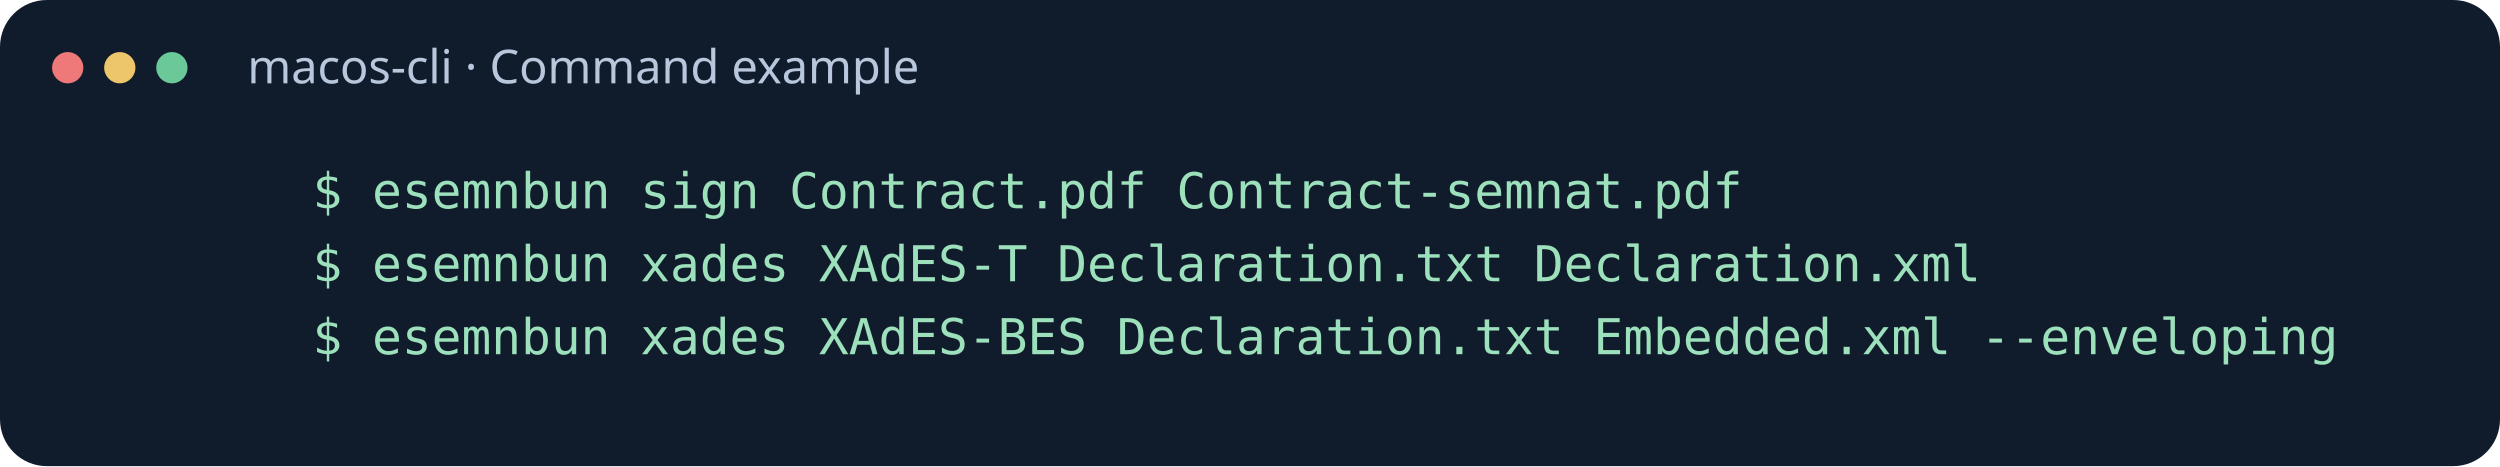
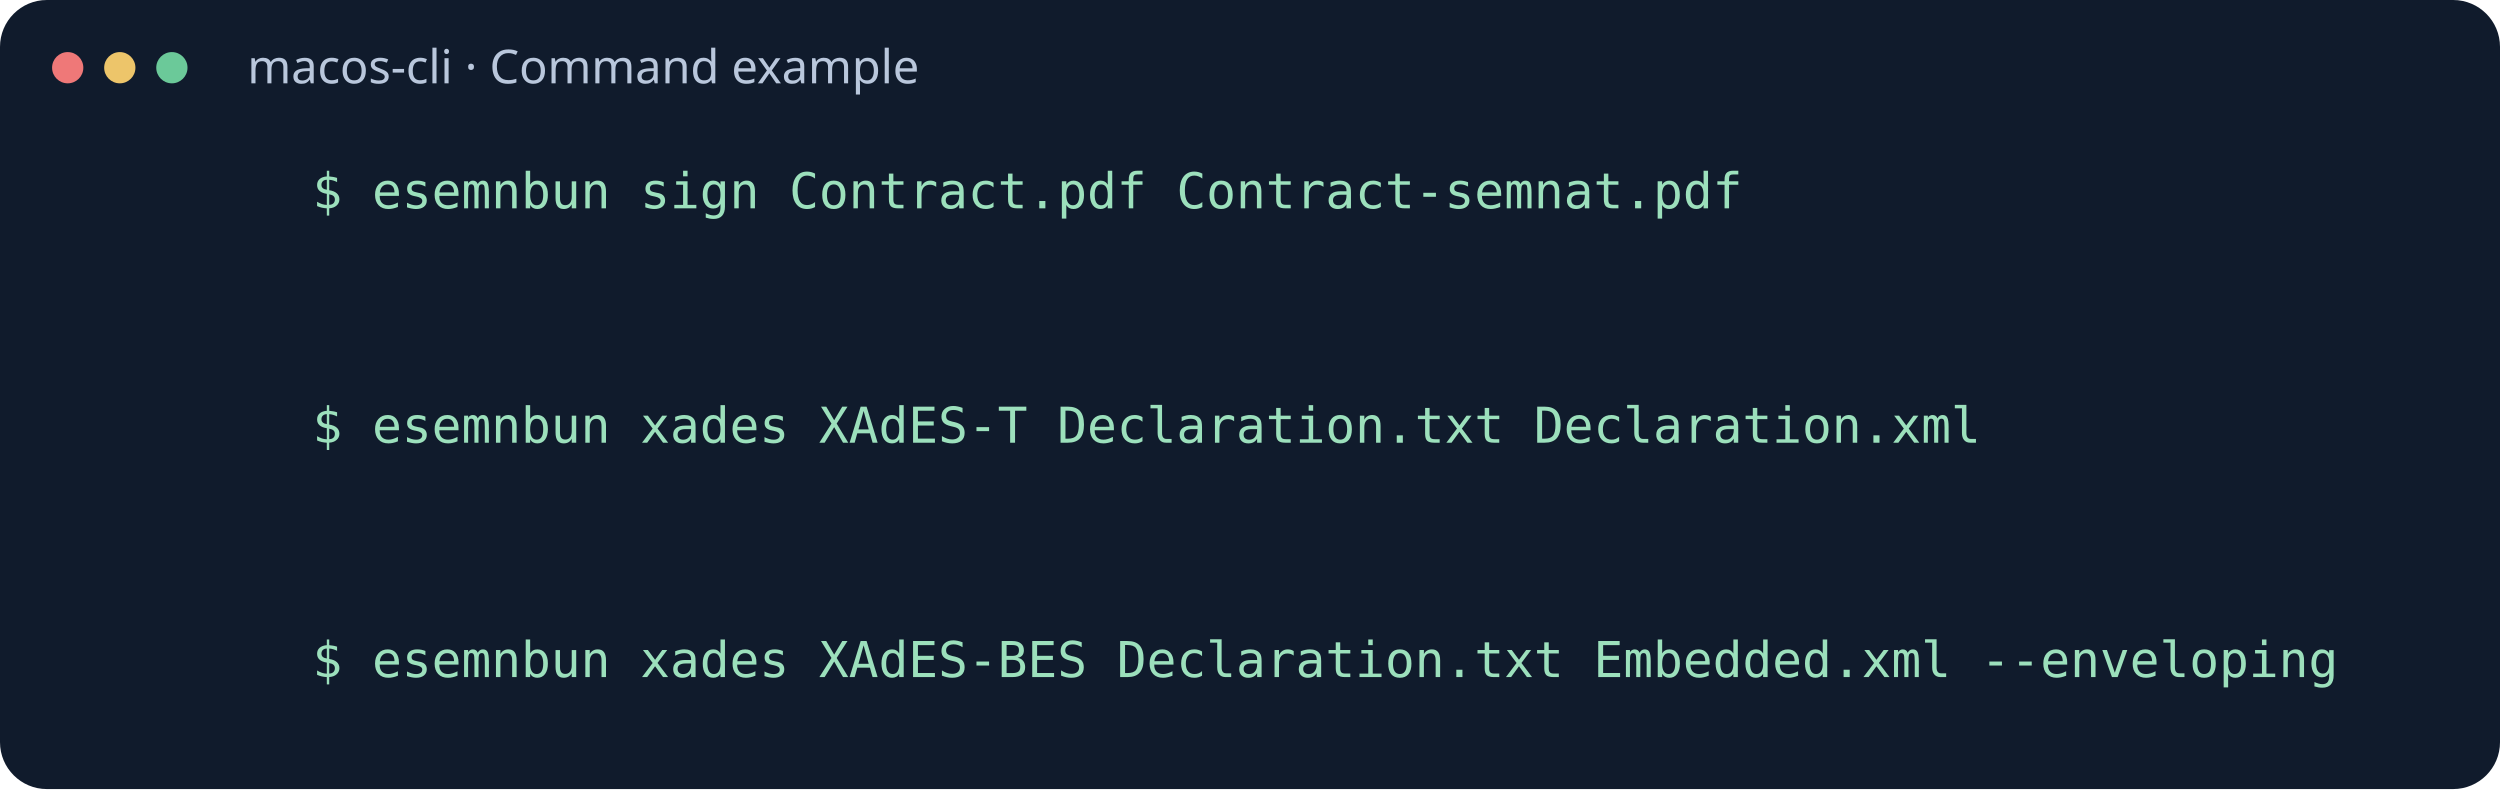
- <svg xmlns="http://www.w3.org/2000/svg" width="960" height="179" viewBox="0 0 960 179">
-   <rect width="960" height="179" rx="18" fill="#101b2c" />
+ <svg xmlns="http://www.w3.org/2000/svg" width="960" height="303" viewBox="0 0 960 303">
+   <rect width="960" height="303" rx="18" fill="#101b2c" />
  <circle cx="26" cy="26" r="6" fill="#ef7878" />
  <circle cx="46" cy="26" r="6" fill="#edc56a" />
  <circle cx="66" cy="26" r="6" fill="#6bc999" />
  <text x="95" y="32" font-family="sans-serif" font-size="18" fill="#b9c7dc">macos-cli · Command example</text>
  <text x="120" y="80" xml:space="preserve" font-family="DejaVu Sans Mono,Menlo,Consolas,monospace" font-size="19" fill="#9ce0bc">$ esemnbun sign Contract.pdf Contract-semnat.pdf</text>
-   <text x="120" y="108" xml:space="preserve" font-family="DejaVu Sans Mono,Menlo,Consolas,monospace" font-size="19" fill="#9ce0bc">$ esemnbun xades XAdES-T Declaration.txt Declaration.xml</text>
-   <text x="120" y="136" xml:space="preserve" font-family="DejaVu Sans Mono,Menlo,Consolas,monospace" font-size="19" fill="#9ce0bc">$ esemnbun xades XAdES-BES Declaration.txt Embedded.xml --enveloping</text>
+   <text x="120" y="170" xml:space="preserve" font-family="DejaVu Sans Mono,Menlo,Consolas,monospace" font-size="19" fill="#9ce0bc">$ esemnbun xades XAdES-T Declaration.txt Declaration.xml</text>
+   <text x="120" y="260" xml:space="preserve" font-family="DejaVu Sans Mono,Menlo,Consolas,monospace" font-size="19" fill="#9ce0bc">$ esemnbun xades XAdES-BES Declaration.txt Embedded.xml --enveloping</text>
</svg>
